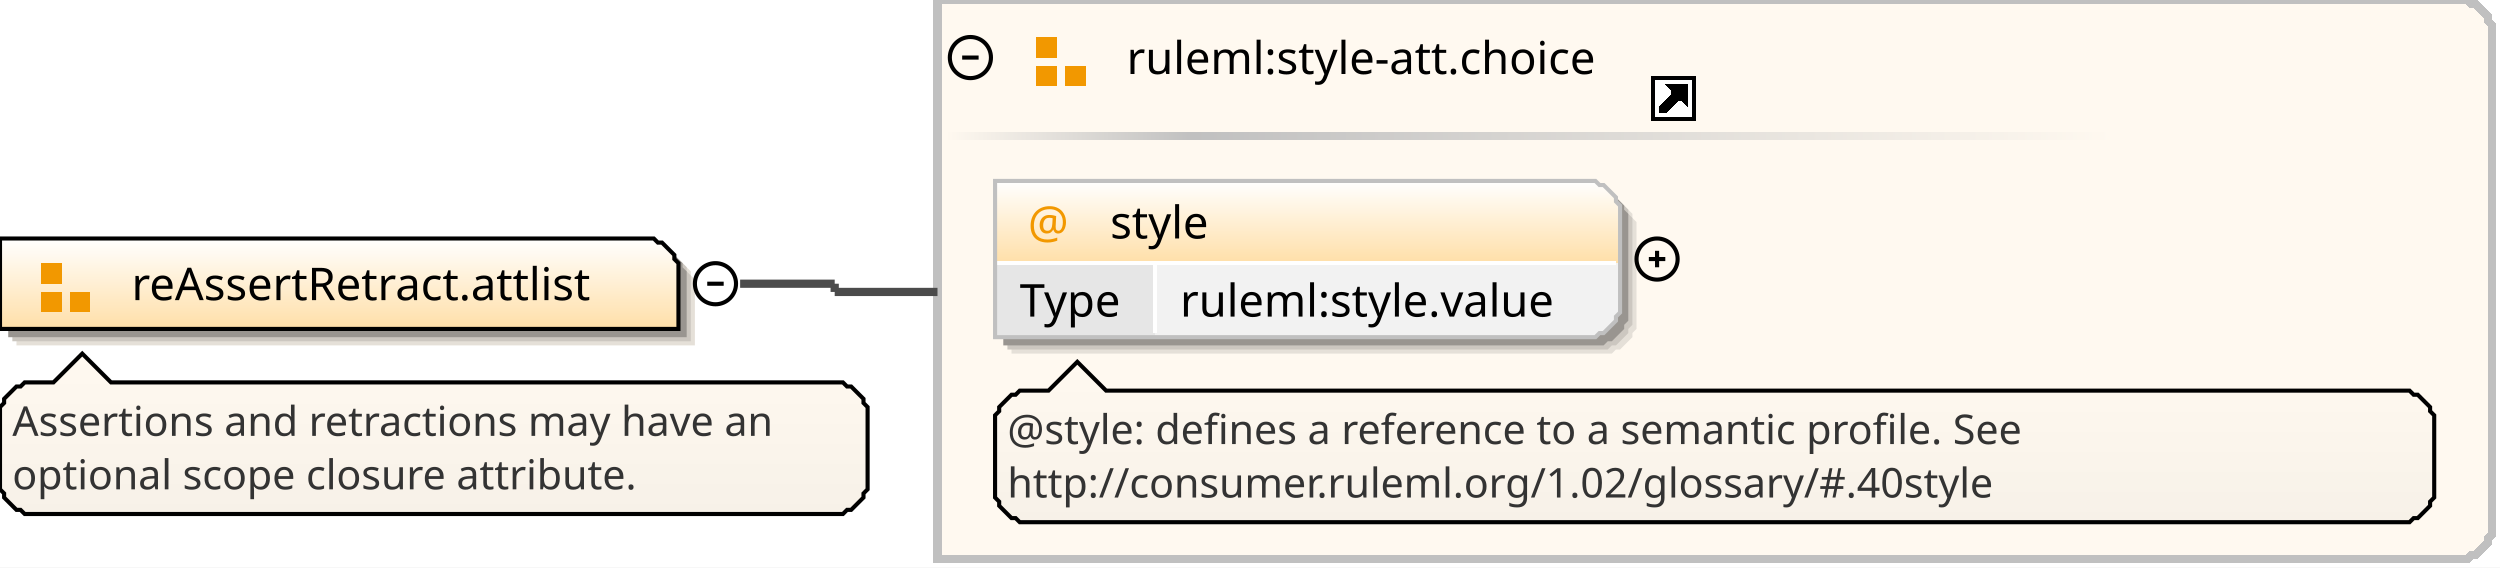
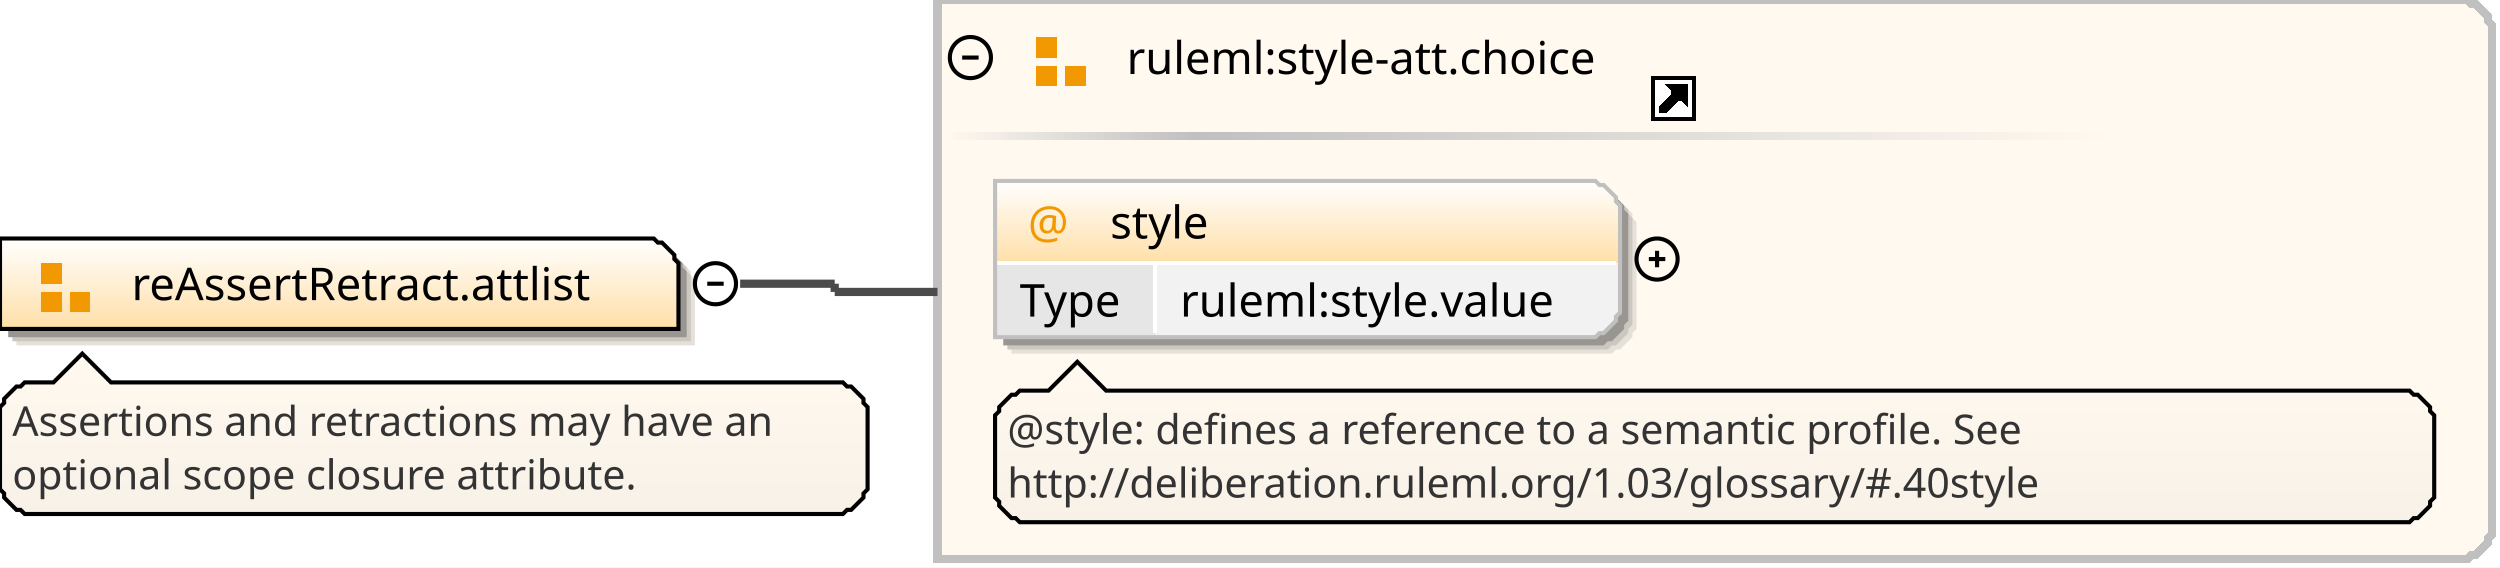
<svg xmlns="http://www.w3.org/2000/svg" color-interpolation="auto" color-rendering="auto" fill="black" fill-opacity="1" font-family="'Dialog'" font-size="12px" font-style="normal" font-weight="normal" height="138" image-rendering="auto" shape-rendering="auto" stroke="black" stroke-dasharray="none" stroke-dashoffset="0" stroke-linecap="square" stroke-linejoin="miter" stroke-miterlimit="10" stroke-opacity="1" stroke-width="1" text-rendering="auto" width="608">
  <defs id="genericDefs" />
  <g>
    <defs id="defs1">
      <linearGradient gradientUnits="userSpaceOnUse" id="linearGradient1" spreadMethod="pad" x1="0" x2="0" y1="58" y2="80">
        <stop offset="0%" stop-color="white" stop-opacity="1" />
        <stop offset="100%" stop-color="rgb(255,223,168)" stop-opacity="1" />
      </linearGradient>
      <linearGradient gradientUnits="userSpaceOnUse" id="linearGradient2" spreadMethod="pad" x1="290" x2="514" y1="32" y2="32">
        <stop offset="0%" stop-color="silver" stop-opacity="1" />
        <stop offset="100%" stop-color="rgb(255,249,240)" stop-opacity="1" />
      </linearGradient>
      <linearGradient gradientUnits="userSpaceOnUse" id="linearGradient3" spreadMethod="pad" x1="230" x2="290" y1="32" y2="32">
        <stop offset="0%" stop-color="rgb(255,249,240)" stop-opacity="1" />
        <stop offset="100%" stop-color="silver" stop-opacity="1" />
      </linearGradient>
      <linearGradient gradientUnits="userSpaceOnUse" id="linearGradient4" spreadMethod="pad" x1="242" x2="242" y1="44" y2="64">
        <stop offset="0%" stop-color="white" stop-opacity="1" />
        <stop offset="100%" stop-color="rgb(255,223,168)" stop-opacity="1" />
      </linearGradient>
      <linearGradient gradientUnits="userSpaceOnUse" id="linearGradient5" spreadMethod="pad" x1="242" x2="242" y1="88" y2="127">
        <stop offset="0%" stop-color="rgb(255,249,240)" stop-opacity="1" />
        <stop offset="100%" stop-color="rgb(247,241,232)" stop-opacity="1" />
      </linearGradient>
      <linearGradient gradientUnits="userSpaceOnUse" id="linearGradient6" spreadMethod="pad" x1="0" x2="0" y1="86" y2="125">
        <stop offset="0%" stop-color="rgb(255,249,240)" stop-opacity="1" />
        <stop offset="100%" stop-color="rgb(247,241,232)" stop-opacity="1" />
      </linearGradient>
      <clipPath clipPathUnits="userSpaceOnUse" id="clipPath1">
        <path d="M0 0 L608 0 L608 138 L0 138 L0 0 Z" />
      </clipPath>
    </defs>
    <g fill="white" stroke="white">
      <rect clip-path="url(#clipPath1)" height="138" stroke="none" width="608" x="0" y="0" />
    </g>
    <g fill="rgb(229,224,216)" font-family="sans-serif" font-size="11px" stroke="rgb(229,224,216)" text-rendering="optimizeLegibility">
      <polygon clip-path="url(#clipPath1)" points=" 4 62 163 62 164 63 165 63 166 64 167 65 168 66 168 67 169 68 169 84 4 84" stroke="none" />
      <polygon clip-path="url(#clipPath1)" fill="rgb(204,199,192)" points=" 3 61 162 61 163 62 164 62 165 63 166 64 167 65 167 66 168 67 168 83 3 83" stroke="none" />
      <polygon clip-path="url(#clipPath1)" fill="rgb(153,149,144)" points=" 2 60 161 60 162 61 163 61 164 62 165 63 166 64 166 65 167 66 167 82 2 82" stroke="none" />
    </g>
    <g fill="url(#linearGradient1)" font-family="sans-serif" font-size="11px" shape-rendering="crispEdges" stroke="url(#linearGradient1)" text-rendering="geometricPrecision">
      <polygon clip-path="url(#clipPath1)" points=" 0 58 159 58 160 59 161 59 162 60 163 61 164 62 164 63 165 64 165 80 0 80" stroke="none" />
    </g>
    <g font-family="sans-serif" font-size="11px" stroke-linecap="butt" text-rendering="optimizeLegibility">
      <polygon clip-path="url(#clipPath1)" fill="none" points=" 0 58 159 58 160 59 161 59 162 60 163 61 164 62 164 63 165 64 165 80 0 80" />
    </g>
    <g fill="rgb(242,152,0)" font-family="sans-serif" font-size="11px" shape-rendering="crispEdges" stroke="rgb(242,152,0)" stroke-linecap="butt" text-rendering="geometricPrecision">
      <rect clip-path="url(#clipPath1)" height="5" stroke="none" width="5" x="10" y="64" />
      <rect clip-path="url(#clipPath1)" height="5" stroke="none" width="5" x="10" y="71" />
      <rect clip-path="url(#clipPath1)" height="5" stroke="none" width="5" x="17" y="71" />
      <text clip-path="url(#clipPath1)" fill="black" stroke="none" x="32" xml:space="preserve" y="73">reAssertRetract.attlist</text>
    </g>
    <g font-family="sans-serif" font-size="11px" stroke-linecap="butt" text-rendering="optimizeLegibility">
      <circle clip-path="url(#clipPath1)" cx="174" cy="69" fill="none" r="5" />
      <line clip-path="url(#clipPath1)" fill="none" x1="172" x2="176" y1="69" y2="69" />
    </g>
    <g fill="rgb(255,249,240)" font-family="sans-serif" font-size="11px" shape-rendering="crispEdges" stroke="rgb(255,249,240)" stroke-linecap="butt" stroke-width="2" text-rendering="geometricPrecision">
      <polygon clip-path="url(#clipPath1)" points=" 228 0 600 0 601 1 602 1 603 2 604 3 605 4 605 5 606 6 606 130 605 131 605 132 604 133 603 134 602 135 601 135 600 136 228 136" stroke="none" />
      <polygon clip-path="url(#clipPath1)" fill="none" points=" 228 0 600 0 601 1 602 1 603 2 604 3 605 4 605 5 606 6 606 130 605 131 605 132 604 133 603 134 602 135 601 135 600 136 228 136" stroke="silver" />
      <rect clip-path="url(#clipPath1)" fill="url(#linearGradient2)" height="2" stroke="none" width="224" x="290" y="32" />
      <rect clip-path="url(#clipPath1)" fill="url(#linearGradient3)" height="2" stroke="none" width="60" x="230" y="32" />
      <rect clip-path="url(#clipPath1)" fill="rgb(242,152,0)" height="5" stroke="none" stroke-width="1" width="5" x="252" y="9" />
      <rect clip-path="url(#clipPath1)" fill="rgb(242,152,0)" height="5" stroke="none" stroke-width="1" width="5" x="252" y="16" />
      <rect clip-path="url(#clipPath1)" fill="rgb(242,152,0)" height="5" stroke="none" stroke-width="1" width="5" x="259" y="16" />
      <text clip-path="url(#clipPath1)" fill="black" stroke="none" stroke-width="1" x="274" xml:space="preserve" y="18">ruleml:style-att.choice</text>
      <rect clip-path="url(#clipPath1)" fill="white" height="10" stroke="none" stroke-width="1" width="10" x="402" y="19" />
      <polygon clip-path="url(#clipPath1)" fill="none" points=" 404 27 404 26 407 23 407 22 406 21 410 21 410 25 409 24 408 24 405 27" stroke="black" stroke-width="1" />
      <polygon clip-path="url(#clipPath1)" fill="black" points=" 404 27 404 26 407 23 407 22 406 21 410 21 410 25 409 24 408 24 405 27" stroke="none" stroke-width="1" />
      <rect clip-path="url(#clipPath1)" fill="none" height="10" stroke="black" stroke-width="1" width="10" x="402" y="19" />
    </g>
    <g font-family="sans-serif" font-size="11px" stroke-linecap="butt" text-rendering="optimizeLegibility">
      <circle clip-path="url(#clipPath1)" cx="236" cy="14" fill="none" r="5" />
      <line clip-path="url(#clipPath1)" fill="none" x1="234" x2="238" y1="14" y2="14" />
      <polygon clip-path="url(#clipPath1)" fill="rgb(229,224,216)" points=" 246 48 392 48 393 49 394 49 395 50 396 51 397 52 397 53 398 54 398 80 397 81 397 82 396 83 395 84 394 85 393 85 392 86 246 86" stroke="none" />
      <polygon clip-path="url(#clipPath1)" fill="rgb(204,199,192)" points=" 245 47 391 47 392 48 393 48 394 49 395 50 396 51 396 52 397 53 397 79 396 80 396 81 395 82 394 83 393 84 392 84 391 85 245 85" stroke="none" />
      <polygon clip-path="url(#clipPath1)" fill="rgb(153,149,144)" points=" 244 46 390 46 391 47 392 47 393 48 394 49 395 50 395 51 396 52 396 78 395 79 395 80 394 81 393 82 392 83 391 83 390 84 244 84" stroke="none" />
    </g>
    <g fill="url(#linearGradient4)" font-family="sans-serif" font-size="11px" shape-rendering="crispEdges" stroke="url(#linearGradient4)" stroke-linecap="butt" text-rendering="geometricPrecision">
      <polygon clip-path="url(#clipPath1)" points=" 242 44 388 44 389 45 390 45 391 46 392 47 393 48 393 49 394 50 394 64 393 64 393 64 392 64 391 64 390 64 389 64 388 64 242 64" stroke="none" />
      <polygon clip-path="url(#clipPath1)" fill="rgb(230,230,230)" points=" 242 64 281 64 281 64 281 64 281 64 281 64 281 64 281 64 281 64 281 76 281 77 281 78 281 79 281 80 281 81 281 81 281 82 242 82" stroke="none" />
      <polygon clip-path="url(#clipPath1)" fill="rgb(242,242,242)" points=" 281 64 388 64 389 64 390 64 391 64 392 64 393 64 393 64 394 64 394 76 393 77 393 78 392 79 391 80 390 81 389 81 388 82 281 82" stroke="none" />
      <line clip-path="url(#clipPath1)" fill="none" stroke="white" x1="242" x2="393" y1="64" y2="64" />
      <text clip-path="url(#clipPath1)" fill="black" stroke="none" x="248" xml:space="preserve" y="77">Type</text>
      <text clip-path="url(#clipPath1)" fill="black" stroke="none" x="287" xml:space="preserve" y="77">ruleml:style.value</text>
      <line clip-path="url(#clipPath1)" fill="none" stroke="white" x1="281" x2="281" y1="64" y2="81" />
    </g>
    <g fill="silver" font-family="sans-serif" font-size="11px" stroke="silver" stroke-linecap="butt" text-rendering="optimizeLegibility">
      <polygon clip-path="url(#clipPath1)" fill="none" points=" 242 44 388 44 389 45 390 45 391 46 392 47 393 48 393 49 394 50 394 76 393 77 393 78 392 79 391 80 390 81 389 81 388 82 242 82" />
    </g>
    <g fill="rgb(242,152,0)" font-family="sans-serif" font-size="11px" shape-rendering="crispEdges" stroke="rgb(242,152,0)" stroke-linecap="butt" text-rendering="geometricPrecision">
      <text clip-path="url(#clipPath1)" stroke="none" x="250" xml:space="preserve" y="58">@</text>
      <text clip-path="url(#clipPath1)" fill="black" stroke="none" x="270" xml:space="preserve" y="58">style</text>
    </g>
    <g font-family="sans-serif" font-size="11px" stroke-linecap="butt" text-rendering="optimizeLegibility">
      <circle clip-path="url(#clipPath1)" cx="403" cy="63" fill="none" r="5" />
      <line clip-path="url(#clipPath1)" fill="none" x1="401" x2="405" y1="63" y2="63" />
      <line clip-path="url(#clipPath1)" fill="none" x1="403" x2="403" y1="61" y2="65" />
    </g>
    <g fill="url(#linearGradient5)" font-family="sans-serif" font-size="11px" shape-rendering="crispEdges" stroke="url(#linearGradient5)" stroke-linecap="butt" text-rendering="geometricPrecision">
      <polygon clip-path="url(#clipPath1)" points=" 242 101 243 100 243 99 244 98 245 97 246 96 247 96 248 95 255 95 262 88 269 95 586 95 587 96 588 96 589 97 590 98 591 99 591 100 592 101 592 121 591 122 591 123 590 124 589 125 588 126 587 126 586 127 248 127 247 126 246 126 245 125 244 124 243 123 243 122 242 121" stroke="none" />
    </g>
    <g font-family="sans-serif" font-size="11px" stroke-linecap="butt" text-rendering="optimizeLegibility">
      <polygon clip-path="url(#clipPath1)" fill="none" points=" 242 101 243 100 243 99 244 98 245 97 246 96 247 96 248 95 255 95 262 88 269 95 586 95 587 96 588 96 589 97 590 98 591 99 591 100 592 101 592 121 591 122 591 123 590 124 589 125 588 126 587 126 586 127 248 127 247 126 246 126 245 125 244 124 243 123 243 122 242 121" />
    </g>
    <g fill="rgb(51,51,51)" font-family="sans-serif" font-size="10px" shape-rendering="crispEdges" stroke="rgb(51,51,51)" stroke-linecap="butt" text-rendering="geometricPrecision">
      <text clip-path="url(#clipPath1)" stroke="none" x="245" xml:space="preserve" y="108">@style: defines a reference to a semantic profile. See </text>
-       <text clip-path="url(#clipPath1)" stroke="none" x="245" xml:space="preserve" y="121">http://consumer.ruleml.org/1.02/glossary/#.40style</text>
+       <text clip-path="url(#clipPath1)" stroke="none" x="245" xml:space="preserve" y="121">http://deliberation.ruleml.org/1.03/glossary/#.40style</text>
    </g>
    <g fill="rgb(75,75,75)" font-family="sans-serif" font-size="11px" stroke="rgb(75,75,75)" stroke-linecap="butt" stroke-width="2" text-rendering="optimizeLegibility">
      <line clip-path="url(#clipPath1)" fill="none" x1="180" x2="203" y1="69" y2="69" />
      <line clip-path="url(#clipPath1)" fill="none" x1="203" x2="203" y1="69" y2="71" />
      <line clip-path="url(#clipPath1)" fill="none" x1="203" x2="228" y1="71" y2="71" />
    </g>
    <g fill="url(#linearGradient6)" font-family="sans-serif" font-size="11px" shape-rendering="crispEdges" stroke="url(#linearGradient6)" stroke-linecap="butt" text-rendering="geometricPrecision">
      <polygon clip-path="url(#clipPath1)" points=" 0 99 1 98 1 97 2 96 3 95 4 94 5 94 6 93 13 93 20 86 27 93 205 93 206 94 207 94 208 95 209 96 210 97 210 98 211 99 211 119 210 120 210 121 209 122 208 123 207 124 206 124 205 125 6 125 5 124 4 124 3 123 2 122 1 121 1 120 0 119" stroke="none" />
    </g>
    <g font-family="sans-serif" font-size="11px" stroke-linecap="butt" text-rendering="optimizeLegibility">
      <polygon clip-path="url(#clipPath1)" fill="none" points=" 0 99 1 98 1 97 2 96 3 95 4 94 5 94 6 93 13 93 20 86 27 93 205 93 206 94 207 94 208 95 209 96 210 97 210 98 211 99 211 119 210 120 210 121 209 122 208 123 207 124 206 124 205 125 6 125 5 124 4 124 3 123 2 122 1 121 1 120 0 119" />
    </g>
    <g fill="rgb(51,51,51)" font-family="sans-serif" font-size="10px" shape-rendering="crispEdges" stroke="rgb(51,51,51)" stroke-linecap="butt" text-rendering="geometricPrecision">
      <text clip-path="url(#clipPath1)" stroke="none" x="3" xml:space="preserve" y="106">Assertions and retractions may have an </text>
      <text clip-path="url(#clipPath1)" stroke="none" x="3" xml:space="preserve" y="119">optional scope closure attribute.</text>
    </g>
  </g>
</svg>
